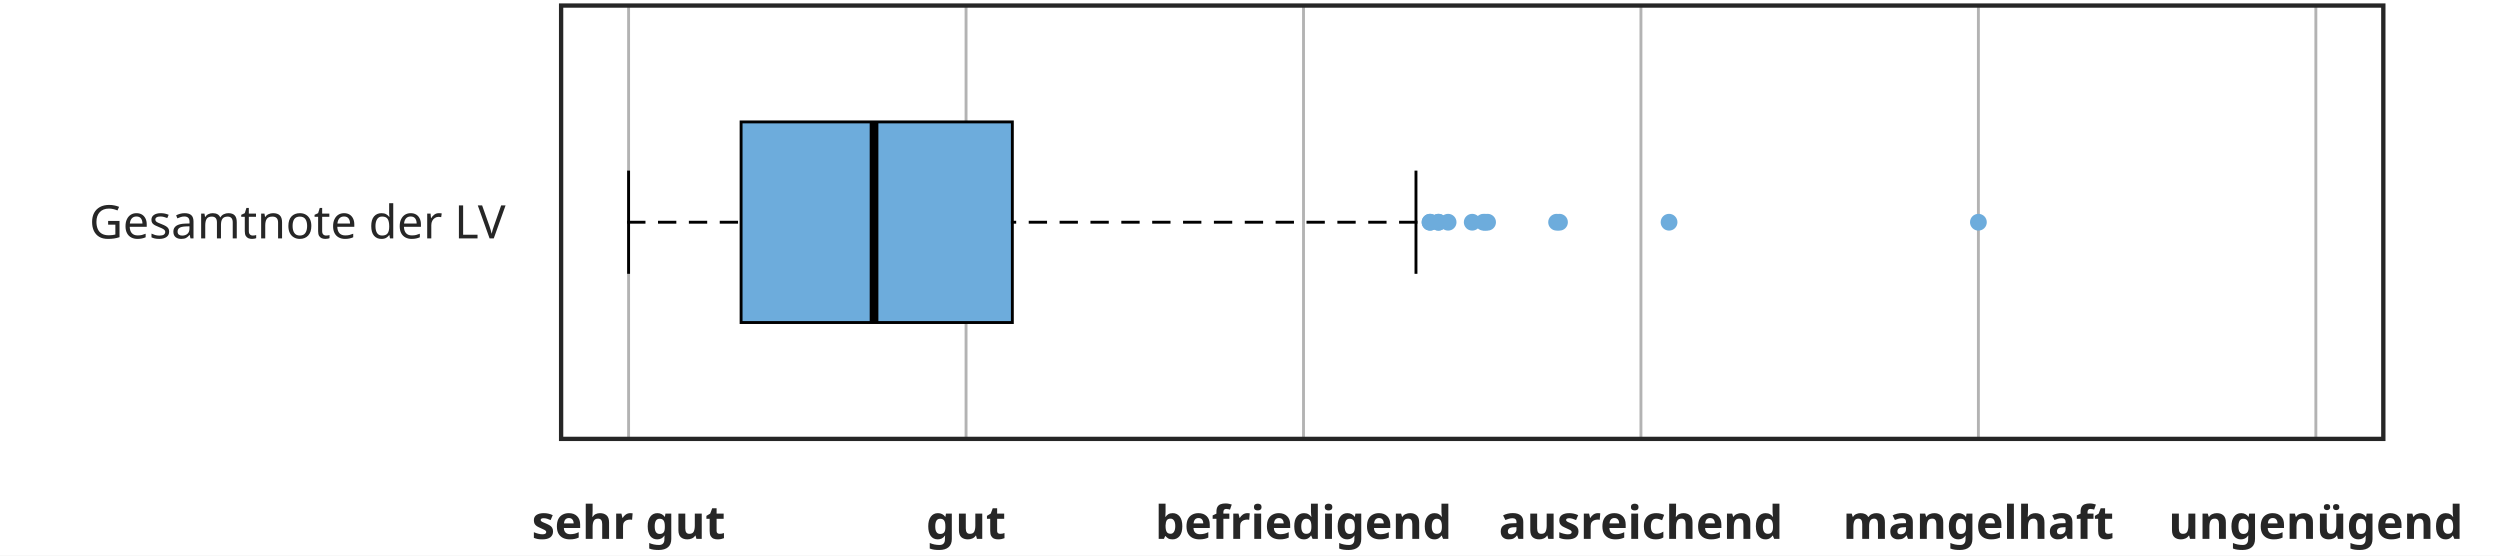
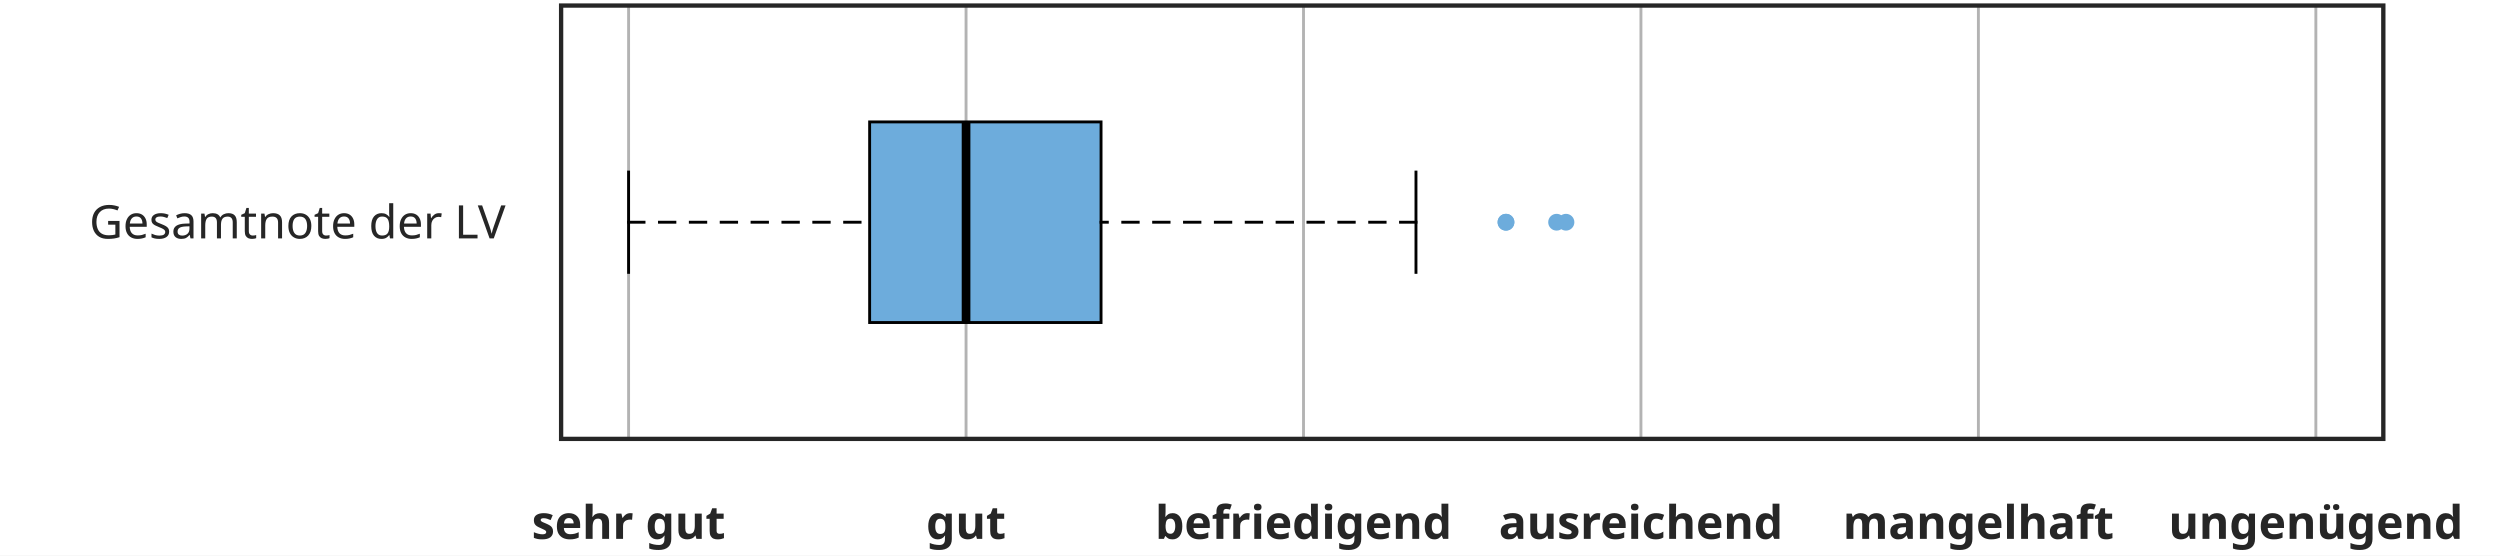
<svg xmlns="http://www.w3.org/2000/svg" width="648.00pt" height="144.00pt" viewBox="0 0 648.00 144.00">
  <g class="svglite">
    <defs>
      <style type="text/css">
    .svglite line, .svglite polyline, .svglite polygon, .svglite path, .svglite rect, .svglite circle {
      fill: none;
      stroke: #000000;
      stroke-linecap: round;
      stroke-linejoin: round;
      stroke-miterlimit: 10.00;
    }
    .svglite text {
      white-space: pre;
    }
    .svglite g.glyphgroup path {
      fill: inherit;
      stroke: none;
    }
  </style>
    </defs>
    <rect width="100%" height="100%" style="stroke: none; fill: #FFFFFF;" />
    <defs>
      <clipPath id="cpMC4wMHw2NDguMDB8MC4wMHwxNDQuMDA=">
        <rect x="0.00" y="0.00" width="648.00" height="144.00" />
      </clipPath>
    </defs>
    <g clip-path="url(#cpMC4wMHw2NDguMDB8MC4wMHwxNDQuMDA=)">
</g>
    <defs>
      <clipPath id="cpMTQ1LjQ0fDYxNy43NnwxLjQ0fDExMy43Ng==">
        <rect x="145.44" y="1.44" width="472.32" height="112.32" />
      </clipPath>
    </defs>
    <g clip-path="url(#cpMTQ1LjQ0fDYxNy43NnwxLjQ0fDExMy43Ng==)">
      <line x1="162.93" y1="113.76" x2="162.93" y2="1.44" style="stroke-width: 0.75; stroke: #B3B3B3; stroke-linecap: square; stroke-linejoin: miter;" />
      <line x1="250.40" y1="113.76" x2="250.40" y2="1.44" style="stroke-width: 0.75; stroke: #B3B3B3; stroke-linecap: square; stroke-linejoin: miter;" />
      <line x1="337.87" y1="113.76" x2="337.87" y2="1.44" style="stroke-width: 0.75; stroke: #B3B3B3; stroke-linecap: square; stroke-linejoin: miter;" />
      <line x1="425.33" y1="113.76" x2="425.33" y2="1.44" style="stroke-width: 0.75; stroke: #B3B3B3; stroke-linecap: square; stroke-linejoin: miter;" />
      <line x1="512.80" y1="113.76" x2="512.80" y2="1.44" style="stroke-width: 0.75; stroke: #B3B3B3; stroke-linecap: square; stroke-linejoin: miter;" />
      <line x1="600.27" y1="113.76" x2="600.27" y2="1.44" style="stroke-width: 0.75; stroke: #B3B3B3; stroke-linecap: square; stroke-linejoin: miter;" />
-       <polygon points="192.09,83.60 192.09,31.60 262.40,31.60 262.40,83.60 " style="stroke-width: 0.75; stroke: none; stroke-linecap: square; stroke-linejoin: miter; fill: #6DACDC;" />
-       <line x1="226.55" y1="83.60" x2="226.55" y2="31.60" style="stroke-width: 2.25; stroke-linecap: butt; stroke-linejoin: miter;" />
-       <line x1="162.93" y1="57.60" x2="192.09" y2="57.60" style="stroke-width: 0.75; stroke-dasharray: 4.00,4.00; stroke-linecap: square; stroke-linejoin: miter;" />
-       <line x1="367.02" y1="57.60" x2="262.40" y2="57.60" style="stroke-width: 0.75; stroke-dasharray: 4.00,4.00; stroke-linecap: square; stroke-linejoin: miter;" />
+       <polygon points="225.41,83.60 225.41,31.60 285.39,31.60 285.39,83.60 " style="stroke-width: 0.75; stroke: none; stroke-linecap: square; stroke-linejoin: miter; fill: #6DACDC;" />
+       <line x1="250.40" y1="83.60" x2="250.40" y2="31.60" style="stroke-width: 2.25; stroke-linecap: butt; stroke-linejoin: miter;" />
+       <line x1="162.93" y1="57.60" x2="225.41" y2="57.60" style="stroke-width: 0.75; stroke-dasharray: 4.00,4.00; stroke-linecap: square; stroke-linejoin: miter;" />
+       <line x1="367.02" y1="57.60" x2="285.39" y2="57.60" style="stroke-width: 0.75; stroke-dasharray: 4.00,4.00; stroke-linecap: square; stroke-linejoin: miter;" />
      <line x1="162.93" y1="70.60" x2="162.93" y2="44.60" style="stroke-width: 0.75; stroke-linecap: square; stroke-linejoin: miter;" />
      <line x1="367.02" y1="70.60" x2="367.02" y2="44.60" style="stroke-width: 0.75; stroke-linecap: square; stroke-linejoin: miter;" />
-       <polygon points="192.09,83.60 192.09,31.60 262.40,31.60 262.40,83.60 " style="stroke-width: 0.75; stroke-linecap: square; stroke-linejoin: miter;" />
-       <circle cx="375.35" cy="57.60" r="1.80" style="stroke-width: 0.75; stroke: #6DACDC; stroke-linecap: square; stroke-linejoin: miter; fill: #6DACDC;" />
-       <circle cx="370.67" cy="57.60" r="1.80" style="stroke-width: 0.75; stroke: #6DACDC; stroke-linecap: square; stroke-linejoin: miter; fill: #6DACDC;" />
-       <circle cx="512.80" cy="57.60" r="1.80" style="stroke-width: 0.75; stroke: #6DACDC; stroke-linecap: square; stroke-linejoin: miter; fill: #6DACDC;" />
-       <circle cx="372.85" cy="57.60" r="1.80" style="stroke-width: 0.75; stroke: #6DACDC; stroke-linecap: square; stroke-linejoin: miter; fill: #6DACDC;" />
-       <circle cx="372.85" cy="57.60" r="1.80" style="stroke-width: 0.75; stroke: #6DACDC; stroke-linecap: square; stroke-linejoin: miter; fill: #6DACDC;" />
-       <circle cx="432.62" cy="57.60" r="1.80" style="stroke-width: 0.75; stroke: #6DACDC; stroke-linecap: square; stroke-linejoin: miter; fill: #6DACDC;" />
-       <circle cx="385.58" cy="57.60" r="1.80" style="stroke-width: 0.75; stroke: #6DACDC; stroke-linecap: square; stroke-linejoin: miter; fill: #6DACDC;" />
-       <circle cx="384.96" cy="57.60" r="1.80" style="stroke-width: 0.75; stroke: #6DACDC; stroke-linecap: square; stroke-linejoin: miter; fill: #6DACDC;" />
+       <polygon points="225.41,83.60 225.41,31.60 285.39,31.60 285.39,83.60 " style="stroke-width: 0.75; stroke-linecap: square; stroke-linejoin: miter;" />
      <circle cx="403.47" cy="57.60" r="1.80" style="stroke-width: 0.75; stroke: #6DACDC; stroke-linecap: square; stroke-linejoin: miter; fill: #6DACDC;" />
-       <circle cx="381.60" cy="57.60" r="1.80" style="stroke-width: 0.75; stroke: #6DACDC; stroke-linecap: square; stroke-linejoin: miter; fill: #6DACDC;" />
-       <circle cx="404.22" cy="57.60" r="1.80" style="stroke-width: 0.75; stroke: #6DACDC; stroke-linecap: square; stroke-linejoin: miter; fill: #6DACDC;" />
-       <circle cx="370.67" cy="57.60" r="1.80" style="stroke-width: 0.75; stroke: #6DACDC; stroke-linecap: square; stroke-linejoin: miter; fill: #6DACDC;" />
-       <circle cx="384.52" cy="57.60" r="1.80" style="stroke-width: 0.75; stroke: #6DACDC; stroke-linecap: square; stroke-linejoin: miter; fill: #6DACDC;" />
+       <circle cx="390.35" cy="57.60" r="1.80" style="stroke-width: 0.75; stroke: #6DACDC; stroke-linecap: square; stroke-linejoin: miter; fill: #6DACDC;" />
+       <circle cx="390.35" cy="57.60" r="1.80" style="stroke-width: 0.75; stroke: #6DACDC; stroke-linecap: square; stroke-linejoin: miter; fill: #6DACDC;" />
+       <circle cx="405.90" cy="57.60" r="1.80" style="stroke-width: 0.75; stroke: #6DACDC; stroke-linecap: square; stroke-linejoin: miter; fill: #6DACDC;" />
    </g>
    <g clip-path="url(#cpMC4wMHw2NDguMDB8MC4wMHwxNDQuMDA=)">
      <polygon points="145.44,113.76 617.76,113.76 617.76,1.44 145.44,1.44 " style="stroke-width: 0.75; stroke: #262626; stroke-linecap: square; stroke-linejoin: miter;" />
      <polygon points="145.44,113.76 617.76,113.76 617.76,1.44 145.44,1.44 " style="stroke-width: 1.12; stroke: #262626; stroke-linecap: square; stroke-linejoin: miter;" />
      <text x="131.04" y="61.80" text-anchor="end" style="font-size: 12.00px;fill: #262626; font-family: &quot;Red Hat Text&quot;;" textLength="104.00px" lengthAdjust="spacingAndGlyphs">Gesamtnote der LV</text>
      <text x="162.93" y="139.68" text-anchor="middle" style="font-size: 12.00px; font-weight: bold;fill: #262626; font-family: &quot;Red Hat Text&quot;;" textLength="49.22px" lengthAdjust="spacingAndGlyphs">sehr gut</text>
      <text x="250.40" y="139.68" text-anchor="middle" style="font-size: 12.00px; font-weight: bold;fill: #262626; font-family: &quot;Red Hat Text&quot;;" textLength="20.62px" lengthAdjust="spacingAndGlyphs">gut</text>
      <text x="337.87" y="139.68" text-anchor="middle" style="font-size: 12.00px; font-weight: bold;fill: #262626; font-family: &quot;Red Hat Text&quot;;" textLength="77.22px" lengthAdjust="spacingAndGlyphs">befriedigend</text>
      <text x="425.33" y="139.68" text-anchor="middle" style="font-size: 12.00px; font-weight: bold;fill: #262626; font-family: &quot;Red Hat Text&quot;;" textLength="72.25px" lengthAdjust="spacingAndGlyphs">ausreichend</text>
      <text x="512.80" y="139.68" text-anchor="middle" style="font-size: 12.00px; font-weight: bold;fill: #262626; font-family: &quot;Red Hat Text&quot;;" textLength="68.80px" lengthAdjust="spacingAndGlyphs">mangelhaft</text>
      <text x="600.27" y="139.68" text-anchor="middle" style="font-size: 12.00px; font-weight: bold;fill: #262626; font-family: &quot;Red Hat Text&quot;;" textLength="74.39px" lengthAdjust="spacingAndGlyphs">ungenügend</text>
    </g>
    <defs>
      <clipPath id="cpNTkuMDR8NjE3Ljc2fDU5LjA0fDcwLjU2">
        <rect x="59.04" y="59.04" width="558.72" height="11.52" />
      </clipPath>
    </defs>
    <g clip-path="url(#cpNTkuMDR8NjE3Ljc2fDU5LjA0fDcwLjU2)">
</g>
  </g>
</svg>
